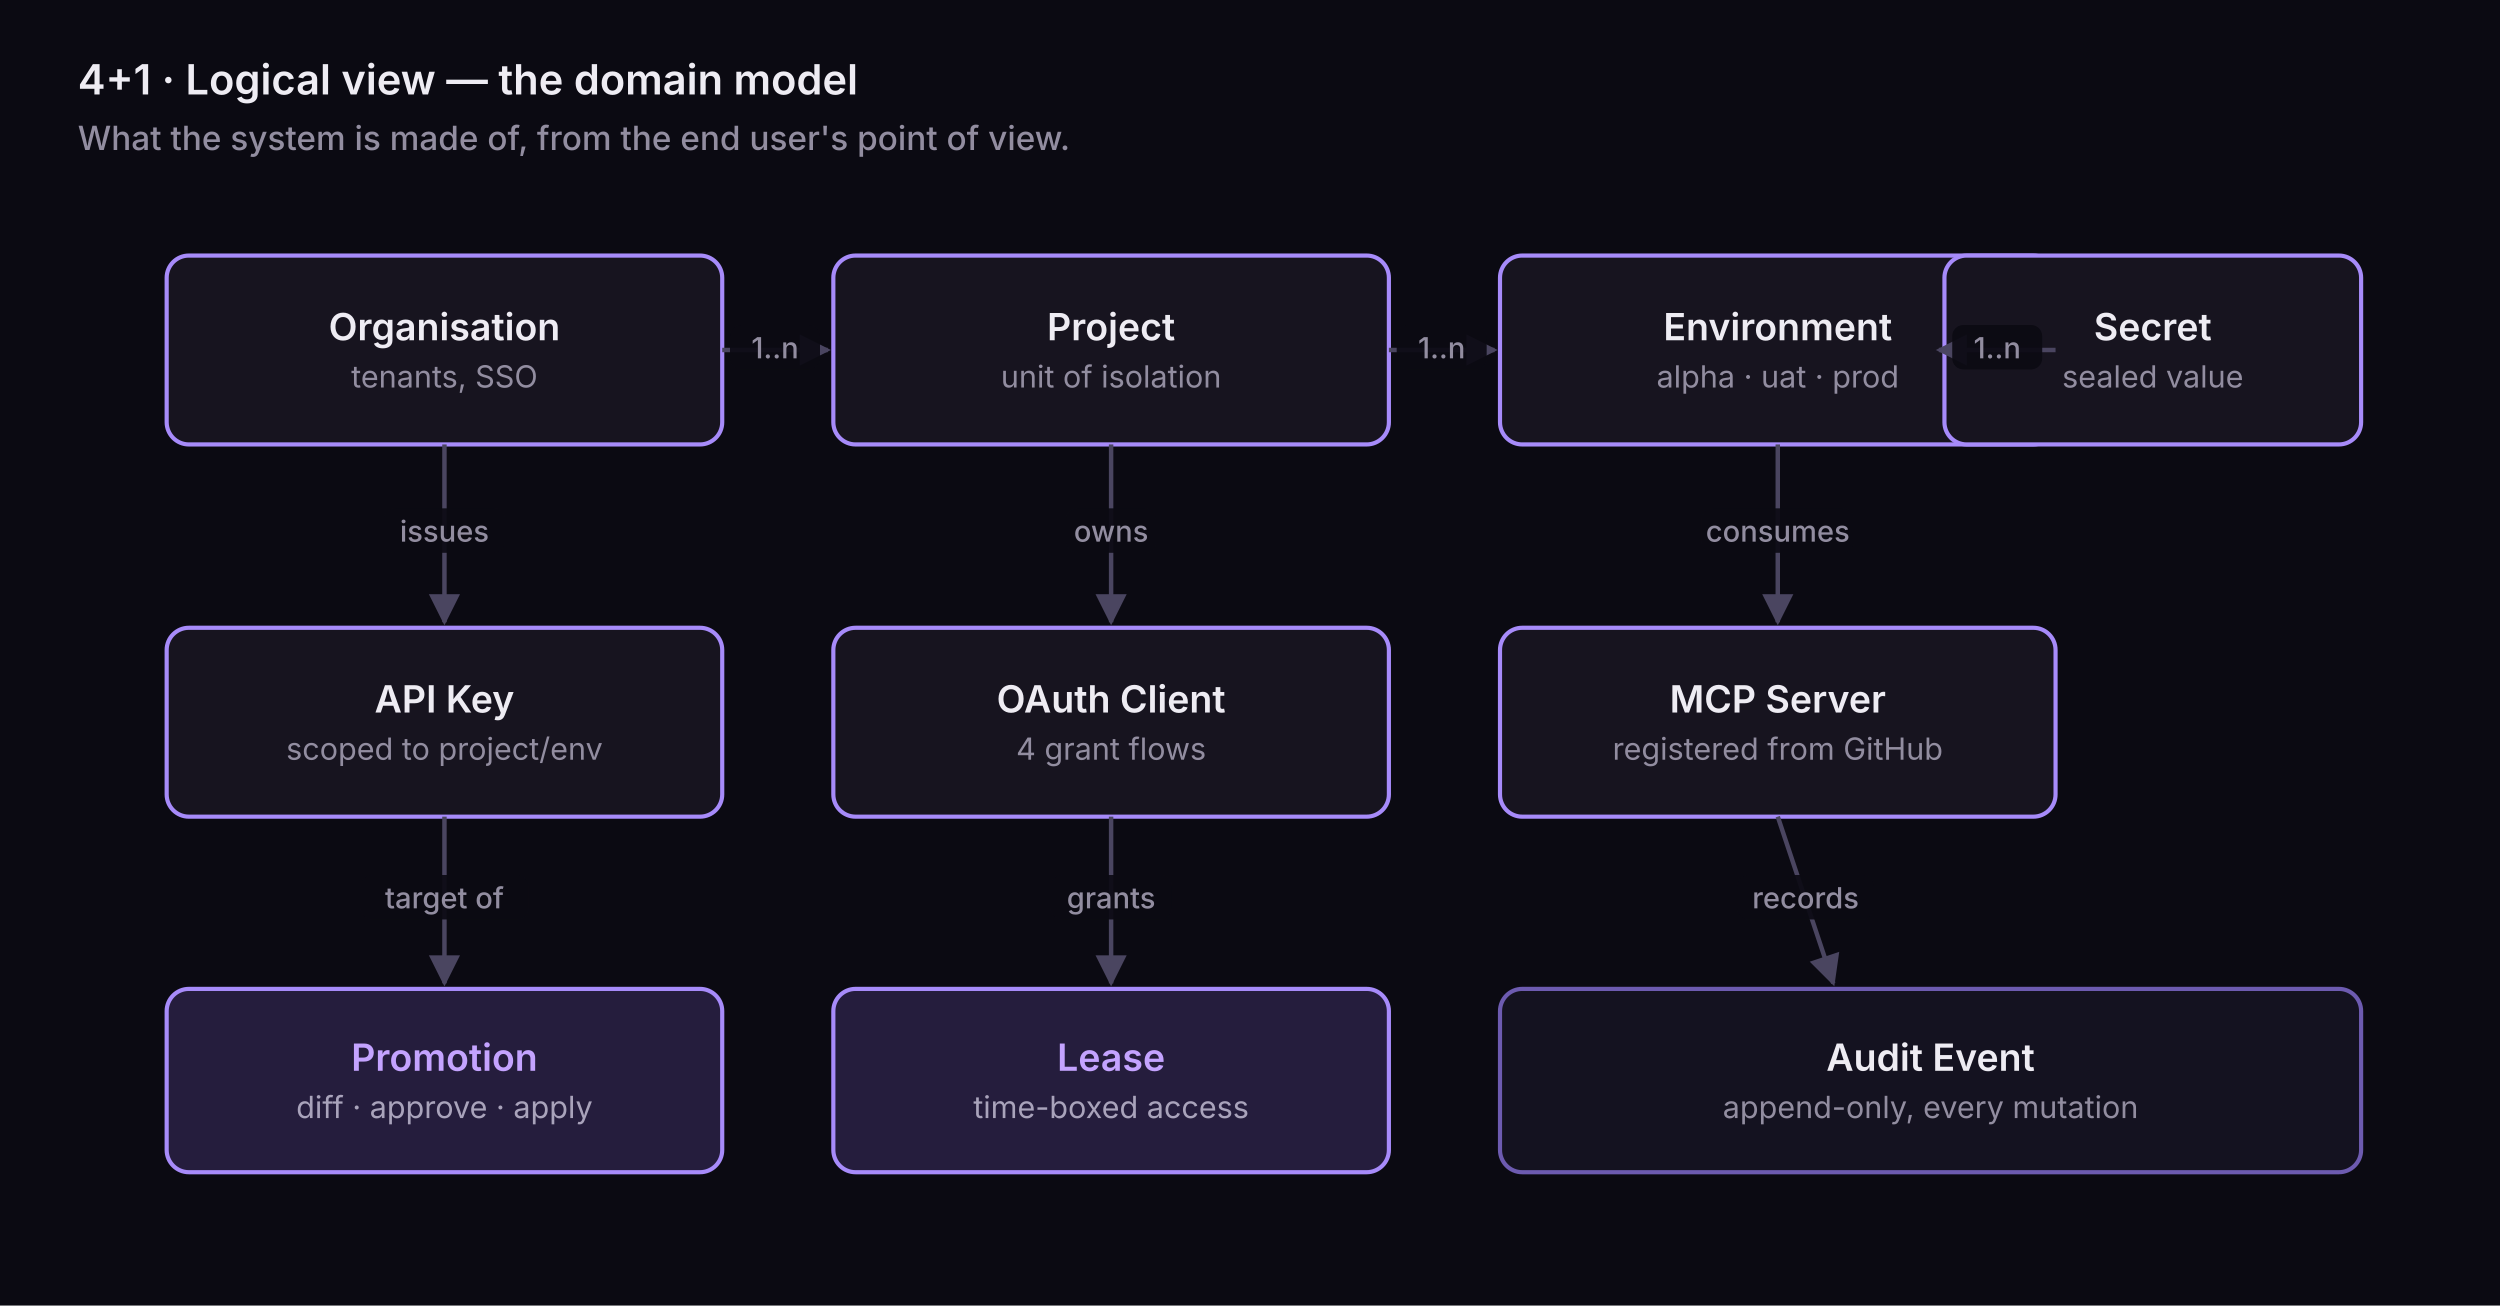
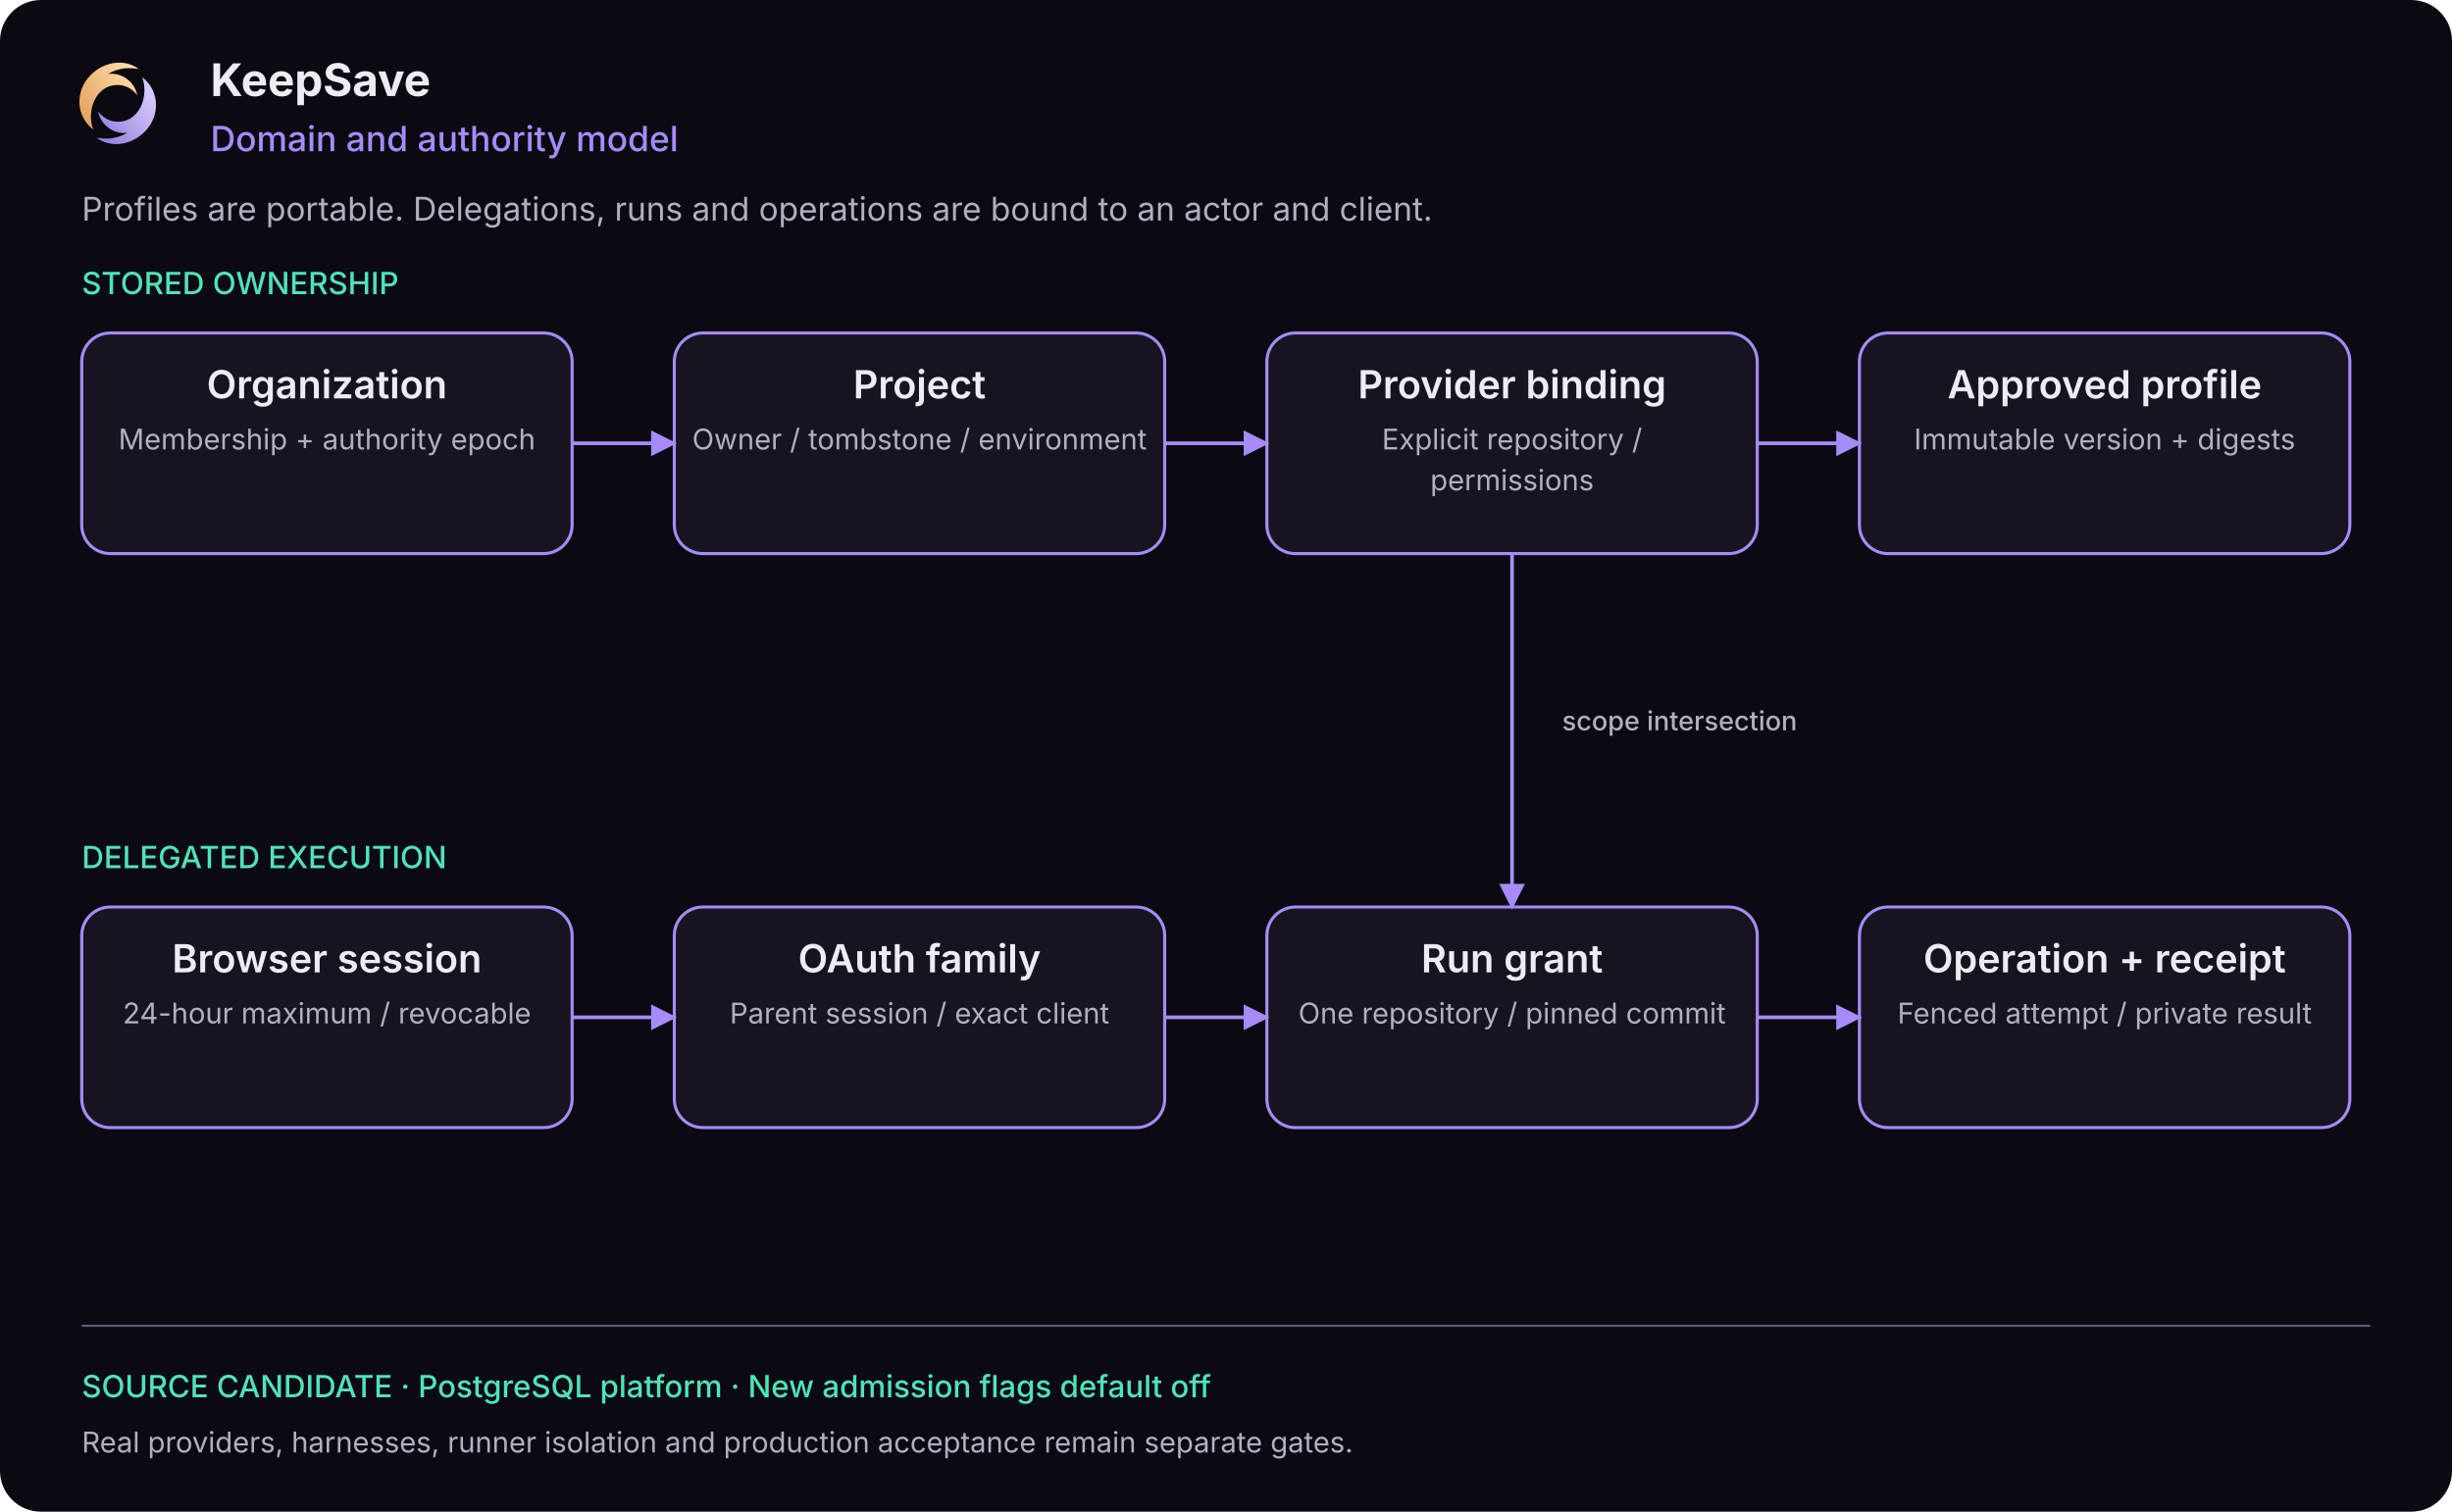
- <svg xmlns="http://www.w3.org/2000/svg" width="900" height="470" viewBox="0 0 900 470" role="img" aria-label="KeepSave — 4+1 Logical view">
+ <svg xmlns="http://www.w3.org/2000/svg" width="1200" height="740" viewBox="0 0 1200 740" role="img" aria-labelledby="title desc">
  <defs>
-     <marker id="a" viewBox="0 0 10 10" refX="9" refY="5" markerWidth="7" markerHeight="7" orient="auto-start-reverse">
-       <path d="M0 0 L10 5 L0 10 z" fill="#4a4560" />
+     <marker id="arrow" viewBox="0 0 10 10" refX="9" refY="5" markerWidth="7" markerHeight="7" orient="auto-start-reverse">
+       <path d="M0 0L10 5L0 10Z" fill="#a78bfa" />
    </marker>
  </defs>
-   <rect width="900" height="470" fill="#0b0a12" />
-   <text x="28" y="34" font-family="Geist, Inter, ui-sans-serif, system-ui, sans-serif" font-size="15" font-weight="600" fill="#eeecf3" text-anchor="start">4+1 · Logical view — the domain model</text>
-   <text x="28" y="54" font-family="Geist, Inter, ui-sans-serif, system-ui, sans-serif" font-size="12" font-weight="500" fill="#928da0" text-anchor="start">What the system is made of, from the end user's point of view.</text>
-   <rect x="60" y="92" width="200" height="68" rx="8" fill="#17141f" stroke="#a78bfa" stroke-width="1.5" />
-   <text x="160.0" y="122.5" font-family="Geist, Inter, ui-sans-serif, system-ui, sans-serif" font-size="13.5" font-weight="600" fill="#eeecf3" text-anchor="middle">Organisation</text>
-   <text x="160.0" y="139.5" font-family="Geist, Inter, ui-sans-serif, system-ui, sans-serif" font-size="11" font-weight="400" fill="#928da0" text-anchor="middle">tenants, SSO</text>
-   <rect x="300" y="92" width="200" height="68" rx="8" fill="#17141f" stroke="#a78bfa" stroke-width="1.5" />
-   <text x="400.0" y="122.5" font-family="Geist, Inter, ui-sans-serif, system-ui, sans-serif" font-size="13.5" font-weight="600" fill="#eeecf3" text-anchor="middle">Project</text>
-   <text x="400.0" y="139.5" font-family="Geist, Inter, ui-sans-serif, system-ui, sans-serif" font-size="11" font-weight="400" fill="#928da0" text-anchor="middle">unit of isolation</text>
-   <rect x="540" y="92" width="200" height="68" rx="8" fill="#17141f" stroke="#a78bfa" stroke-width="1.5" />
-   <text x="640.0" y="122.5" font-family="Geist, Inter, ui-sans-serif, system-ui, sans-serif" font-size="13.5" font-weight="600" fill="#eeecf3" text-anchor="middle">Environment</text>
-   <text x="640.0" y="139.5" font-family="Geist, Inter, ui-sans-serif, system-ui, sans-serif" font-size="11" font-weight="400" fill="#928da0" text-anchor="middle">alpha · uat · prod</text>
-   <rect x="700" y="92" width="150" height="68" rx="8" fill="#17141f" stroke="#a78bfa" stroke-width="1.5" />
-   <text x="775.0" y="122.5" font-family="Geist, Inter, ui-sans-serif, system-ui, sans-serif" font-size="13.5" font-weight="600" fill="#eeecf3" text-anchor="middle">Secret</text>
-   <text x="775.0" y="139.5" font-family="Geist, Inter, ui-sans-serif, system-ui, sans-serif" font-size="11" font-weight="400" fill="#928da0" text-anchor="middle">sealed value</text>
-   <rect x="60" y="226" width="200" height="68" rx="8" fill="#17141f" stroke="#a78bfa" stroke-width="1.5" />
-   <text x="160.0" y="256.5" font-family="Geist, Inter, ui-sans-serif, system-ui, sans-serif" font-size="13.5" font-weight="600" fill="#eeecf3" text-anchor="middle">API Key</text>
-   <text x="160.0" y="273.5" font-family="Geist, Inter, ui-sans-serif, system-ui, sans-serif" font-size="11" font-weight="400" fill="#928da0" text-anchor="middle">scoped to project/env</text>
-   <rect x="300" y="226" width="200" height="68" rx="8" fill="#17141f" stroke="#a78bfa" stroke-width="1.5" />
-   <text x="400.0" y="256.5" font-family="Geist, Inter, ui-sans-serif, system-ui, sans-serif" font-size="13.5" font-weight="600" fill="#eeecf3" text-anchor="middle">OAuth Client</text>
-   <text x="400.0" y="273.5" font-family="Geist, Inter, ui-sans-serif, system-ui, sans-serif" font-size="11" font-weight="400" fill="#928da0" text-anchor="middle">4 grant flows</text>
-   <rect x="540" y="226" width="200" height="68" rx="8" fill="#17141f" stroke="#a78bfa" stroke-width="1.5" />
-   <text x="640.0" y="256.5" font-family="Geist, Inter, ui-sans-serif, system-ui, sans-serif" font-size="13.5" font-weight="600" fill="#eeecf3" text-anchor="middle">MCP Server</text>
-   <text x="640.0" y="273.5" font-family="Geist, Inter, ui-sans-serif, system-ui, sans-serif" font-size="11" font-weight="400" fill="#928da0" text-anchor="middle">registered from GitHub</text>
-   <rect x="60" y="356" width="200" height="66" rx="8" fill="#251d3d" stroke="#a78bfa" stroke-width="1.5" />
-   <text x="160.0" y="385.5" font-family="Geist, Inter, ui-sans-serif, system-ui, sans-serif" font-size="13.5" font-weight="600" fill="#c4a3ff" text-anchor="middle">Promotion</text>
-   <text x="160.0" y="402.5" font-family="Geist, Inter, ui-sans-serif, system-ui, sans-serif" font-size="11" font-weight="400" fill="#a9a3bb" text-anchor="middle">diff · approve · apply</text>
-   <rect x="300" y="356" width="200" height="66" rx="8" fill="#251d3d" stroke="#a78bfa" stroke-width="1.5" />
-   <text x="400.0" y="385.5" font-family="Geist, Inter, ui-sans-serif, system-ui, sans-serif" font-size="13.5" font-weight="600" fill="#c4a3ff" text-anchor="middle">Lease</text>
-   <text x="400.0" y="402.5" font-family="Geist, Inter, ui-sans-serif, system-ui, sans-serif" font-size="11" font-weight="400" fill="#a9a3bb" text-anchor="middle">time-boxed access</text>
-   <rect x="540" y="356" width="310" height="66" rx="8" fill="#141220" stroke="#6d5bb0" stroke-width="1.5" />
-   <text x="695.0" y="385.5" font-family="Geist, Inter, ui-sans-serif, system-ui, sans-serif" font-size="13.5" font-weight="600" fill="#eeecf3" text-anchor="middle">Audit Event</text>
-   <text x="695.0" y="402.5" font-family="Geist, Inter, ui-sans-serif, system-ui, sans-serif" font-size="11" font-weight="400" fill="#928da0" text-anchor="middle">append-only, every mutation</text>
-   <path d="M260 126 L298 126" fill="none" stroke="#4a4560" stroke-width="1.6" marker-end="url(#a)" />
-   <rect x="262.8" y="117.0" width="32.4" height="16" rx="4" fill="#0b0a12" opacity="0.92" />
-   <text x="279.0" y="129.0" font-family="Geist, Inter, ui-sans-serif, system-ui, sans-serif" font-size="10.5" font-weight="500" fill="#928da0" text-anchor="middle">1..n</text>
-   <path d="M500 126 L538 126" fill="none" stroke="#4a4560" stroke-width="1.6" marker-end="url(#a)" />
-   <rect x="502.8" y="117.0" width="32.4" height="16" rx="4" fill="#0b0a12" opacity="0.92" />
-   <text x="519.0" y="129.0" font-family="Geist, Inter, ui-sans-serif, system-ui, sans-serif" font-size="10.5" font-weight="500" fill="#928da0" text-anchor="middle">1..n</text>
-   <path d="M740 126 L698 126" fill="none" stroke="#4a4560" stroke-width="1.6" marker-end="url(#a)" />
-   <rect x="702.8" y="117.0" width="32.4" height="16" rx="4" fill="#0b0a12" opacity="0.92" />
-   <text x="719.0" y="129.0" font-family="Geist, Inter, ui-sans-serif, system-ui, sans-serif" font-size="10.5" font-weight="500" fill="#928da0" text-anchor="middle">1..n</text>
-   <path d="M160 160 L160 224" fill="none" stroke="#4a4560" stroke-width="1.6" marker-end="url(#a)" />
-   <rect x="138.2" y="183.0" width="43.6" height="16" rx="4" fill="#0b0a12" opacity="0.92" />
-   <text x="160.0" y="195.0" font-family="Geist, Inter, ui-sans-serif, system-ui, sans-serif" font-size="10.5" font-weight="500" fill="#928da0" text-anchor="middle">issues</text>
-   <path d="M400 160 L400 224" fill="none" stroke="#4a4560" stroke-width="1.6" marker-end="url(#a)" />
-   <rect x="383.8" y="183.0" width="32.4" height="16" rx="4" fill="#0b0a12" opacity="0.92" />
-   <text x="400.0" y="195.0" font-family="Geist, Inter, ui-sans-serif, system-ui, sans-serif" font-size="10.5" font-weight="500" fill="#928da0" text-anchor="middle">owns</text>
-   <path d="M640 160 L640 224" fill="none" stroke="#4a4560" stroke-width="1.6" marker-end="url(#a)" />
-   <rect x="612.6" y="183.0" width="54.8" height="16" rx="4" fill="#0b0a12" opacity="0.92" />
-   <text x="640.0" y="195.0" font-family="Geist, Inter, ui-sans-serif, system-ui, sans-serif" font-size="10.5" font-weight="500" fill="#928da0" text-anchor="middle">consumes</text>
-   <path d="M160 294 L160 354" fill="none" stroke="#4a4560" stroke-width="1.6" marker-end="url(#a)" />
-   <rect x="129.8" y="315.0" width="60.4" height="16" rx="4" fill="#0b0a12" opacity="0.92" />
-   <text x="160.0" y="327.0" font-family="Geist, Inter, ui-sans-serif, system-ui, sans-serif" font-size="10.5" font-weight="500" fill="#928da0" text-anchor="middle">target of</text>
-   <path d="M400 294 L400 354" fill="none" stroke="#4a4560" stroke-width="1.6" marker-end="url(#a)" />
-   <rect x="378.2" y="315.0" width="43.6" height="16" rx="4" fill="#0b0a12" opacity="0.92" />
-   <text x="400.0" y="327.0" font-family="Geist, Inter, ui-sans-serif, system-ui, sans-serif" font-size="10.5" font-weight="500" fill="#928da0" text-anchor="middle">grants</text>
-   <path d="M640 294 L660 354" fill="none" stroke="#4a4560" stroke-width="1.6" marker-end="url(#a)" />
-   <rect x="625.4" y="315.0" width="49.2" height="16" rx="4" fill="#0b0a12" opacity="0.92" />
-   <text x="650.0" y="327.0" font-family="Geist, Inter, ui-sans-serif, system-ui, sans-serif" font-size="10.5" font-weight="500" fill="#928da0" text-anchor="middle">records</text>
+   <rect width="1200" height="740" rx="20" fill="#0b0a12" />
+   <g transform="translate(32 25) scale(.8)">
+     <defs>
+       <linearGradient id="warm" x1="10" y1="35" x2="44" y2="12" gradientUnits="userSpaceOnUse">
+         <stop stop-color="#e7a566" />
+         <stop offset="1" stop-color="#ffe2ad" />
+       </linearGradient>
+       <linearGradient id="cool" x1="54" y1="29" x2="23" y2="54" gradientUnits="userSpaceOnUse">
+         <stop stop-color="#d6c9ff" />
+         <stop offset="1" stop-color="#9680dc" />
+       </linearGradient>
+     </defs>
+     <path d="M45 11C34 3 19 8 12 19C6 29 8 41 17 48C13 37 18 23 29 21C35 20 40 22 44 27C42 18 34 13 26 14C33 10 39 10 45 11Z" fill="url(#warm)" />
+     <path d="M19 53C30 61 45 56 52 45C58 35 56 23 47 16C51 27 46 41 35 43C29 44 24 42 20 37C22 46 30 51 38 50C31 54 25 54 19 53Z" fill="url(#cool)" />
+   </g>
+   <text x="103" y="47" fill="#eeecf3" font-family="Geist, Inter, ui-sans-serif, system-ui, sans-serif" font-size="22" font-weight="650" text-anchor="start">KeepSave</text>
+   <text x="103" y="74" fill="#a78bfa" font-family="Geist, Inter, ui-sans-serif, system-ui, sans-serif" font-size="17" font-weight="550" text-anchor="start">Domain and authority model</text>
+   <text x="40" y="108" fill="#b4aec3" font-family="Geist, Inter, ui-sans-serif, system-ui, sans-serif" font-size="16" font-weight="400" text-anchor="start">Profiles are portable. Delegations, runs and operations are bound to an actor and client.</text>
+   <path d="M40 649H1160" stroke="#685c80" />
+   <text x="40" y="684" fill="#4fe3b8" font-family="Geist, Inter, ui-sans-serif, system-ui, sans-serif" font-size="15" font-weight="500" text-anchor="start">SOURCE CANDIDATE · PostgreSQL platform · New admission flags default off</text>
+   <text x="40" y="711" fill="#b4aec3" font-family="Geist, Inter, ui-sans-serif, system-ui, sans-serif" font-size="14" font-weight="400" text-anchor="start">Real providers, harnesses, runner isolation and production acceptance remain separate gates.</text>
+   <text x="40" y="144" fill="#4fe3b8" font-family="Geist, Inter, ui-sans-serif, system-ui, sans-serif" font-size="15" font-weight="550" text-anchor="start">STORED OWNERSHIP</text>
+   <rect x="40" y="163" width="240" height="108" rx="14" fill="#17141f" stroke="#a78bfa" stroke-width="1.5" />
+   <text x="160.0" y="195" fill="#eeecf3" font-family="Geist, Inter, ui-sans-serif, system-ui, sans-serif" font-size="19" font-weight="600" text-anchor="middle">Organization</text>
+   <text x="160.0" y="220" fill="#b4aec3" font-family="Geist, Inter, ui-sans-serif, system-ui, sans-serif" font-size="14" font-weight="400" text-anchor="middle">Membership + authority epoch</text>
+   <rect x="330" y="163" width="240" height="108" rx="14" fill="#17141f" stroke="#a78bfa" stroke-width="1.5" />
+   <text x="450.0" y="195" fill="#eeecf3" font-family="Geist, Inter, ui-sans-serif, system-ui, sans-serif" font-size="19" font-weight="600" text-anchor="middle">Project</text>
+   <text x="450.0" y="220" fill="#b4aec3" font-family="Geist, Inter, ui-sans-serif, system-ui, sans-serif" font-size="14" font-weight="400" text-anchor="middle">Owner / tombstone / environment</text>
+   <rect x="620" y="163" width="240" height="108" rx="14" fill="#17141f" stroke="#a78bfa" stroke-width="1.5" />
+   <text x="740.0" y="195" fill="#eeecf3" font-family="Geist, Inter, ui-sans-serif, system-ui, sans-serif" font-size="19" font-weight="600" text-anchor="middle">Provider binding</text>
+   <text x="740.0" y="220" fill="#b4aec3" font-family="Geist, Inter, ui-sans-serif, system-ui, sans-serif" font-size="14" font-weight="400" text-anchor="middle">Explicit repository /</text>
+   <text x="740.0" y="240" fill="#b4aec3" font-family="Geist, Inter, ui-sans-serif, system-ui, sans-serif" font-size="14" font-weight="400" text-anchor="middle">permissions</text>
+   <rect x="910" y="163" width="240" height="108" rx="14" fill="#17141f" stroke="#a78bfa" stroke-width="1.5" />
+   <text x="1030.0" y="195" fill="#eeecf3" font-family="Geist, Inter, ui-sans-serif, system-ui, sans-serif" font-size="19" font-weight="600" text-anchor="middle">Approved profile</text>
+   <text x="1030.0" y="220" fill="#b4aec3" font-family="Geist, Inter, ui-sans-serif, system-ui, sans-serif" font-size="14" font-weight="400" text-anchor="middle">Immutable version + digests</text>
+   <path d="M280 217.0L330 217.0" fill="none" stroke="#a78bfa" stroke-width="1.8" marker-end="url(#arrow)" />
+   <path d="M570 217.0L620 217.0" fill="none" stroke="#a78bfa" stroke-width="1.8" marker-end="url(#arrow)" />
+   <path d="M860 217.0L910 217.0" fill="none" stroke="#a78bfa" stroke-width="1.8" marker-end="url(#arrow)" />
+   <text x="40" y="425" fill="#4fe3b8" font-family="Geist, Inter, ui-sans-serif, system-ui, sans-serif" font-size="15" font-weight="550" text-anchor="start">DELEGATED EXECUTION</text>
+   <rect x="40" y="444" width="240" height="108" rx="14" fill="#17141f" stroke="#a78bfa" stroke-width="1.5" />
+   <text x="160.0" y="476" fill="#eeecf3" font-family="Geist, Inter, ui-sans-serif, system-ui, sans-serif" font-size="19" font-weight="600" text-anchor="middle">Browser session</text>
+   <text x="160.0" y="501" fill="#b4aec3" font-family="Geist, Inter, ui-sans-serif, system-ui, sans-serif" font-size="14" font-weight="400" text-anchor="middle">24-hour maximum / revocable</text>
+   <rect x="330" y="444" width="240" height="108" rx="14" fill="#17141f" stroke="#a78bfa" stroke-width="1.5" />
+   <text x="450.0" y="476" fill="#eeecf3" font-family="Geist, Inter, ui-sans-serif, system-ui, sans-serif" font-size="19" font-weight="600" text-anchor="middle">OAuth family</text>
+   <text x="450.0" y="501" fill="#b4aec3" font-family="Geist, Inter, ui-sans-serif, system-ui, sans-serif" font-size="14" font-weight="400" text-anchor="middle">Parent session / exact client</text>
+   <rect x="620" y="444" width="240" height="108" rx="14" fill="#17141f" stroke="#a78bfa" stroke-width="1.5" />
+   <text x="740.0" y="476" fill="#eeecf3" font-family="Geist, Inter, ui-sans-serif, system-ui, sans-serif" font-size="19" font-weight="600" text-anchor="middle">Run grant</text>
+   <text x="740.0" y="501" fill="#b4aec3" font-family="Geist, Inter, ui-sans-serif, system-ui, sans-serif" font-size="14" font-weight="400" text-anchor="middle">One repository / pinned commit</text>
+   <rect x="910" y="444" width="240" height="108" rx="14" fill="#17141f" stroke="#a78bfa" stroke-width="1.5" />
+   <text x="1030.0" y="476" fill="#eeecf3" font-family="Geist, Inter, ui-sans-serif, system-ui, sans-serif" font-size="19" font-weight="600" text-anchor="middle">Operation + receipt</text>
+   <text x="1030.0" y="501" fill="#b4aec3" font-family="Geist, Inter, ui-sans-serif, system-ui, sans-serif" font-size="14" font-weight="400" text-anchor="middle">Fenced attempt / private result</text>
+   <path d="M280 498.0L330 498.0" fill="none" stroke="#a78bfa" stroke-width="1.8" marker-end="url(#arrow)" />
+   <path d="M570 498.0L620 498.0" fill="none" stroke="#a78bfa" stroke-width="1.8" marker-end="url(#arrow)" />
+   <path d="M860 498.0L910 498.0" fill="none" stroke="#a78bfa" stroke-width="1.8" marker-end="url(#arrow)" />
+   <path d="M740.0 271L740.0 444" fill="none" stroke="#a78bfa" stroke-width="1.8" marker-end="url(#arrow)" />
+   <text x="822.0" y="357.5" fill="#b4aec3" font-family="Geist, Inter, ui-sans-serif, system-ui, sans-serif" font-size="13" font-weight="500" text-anchor="middle">scope intersection</text>
</svg>
